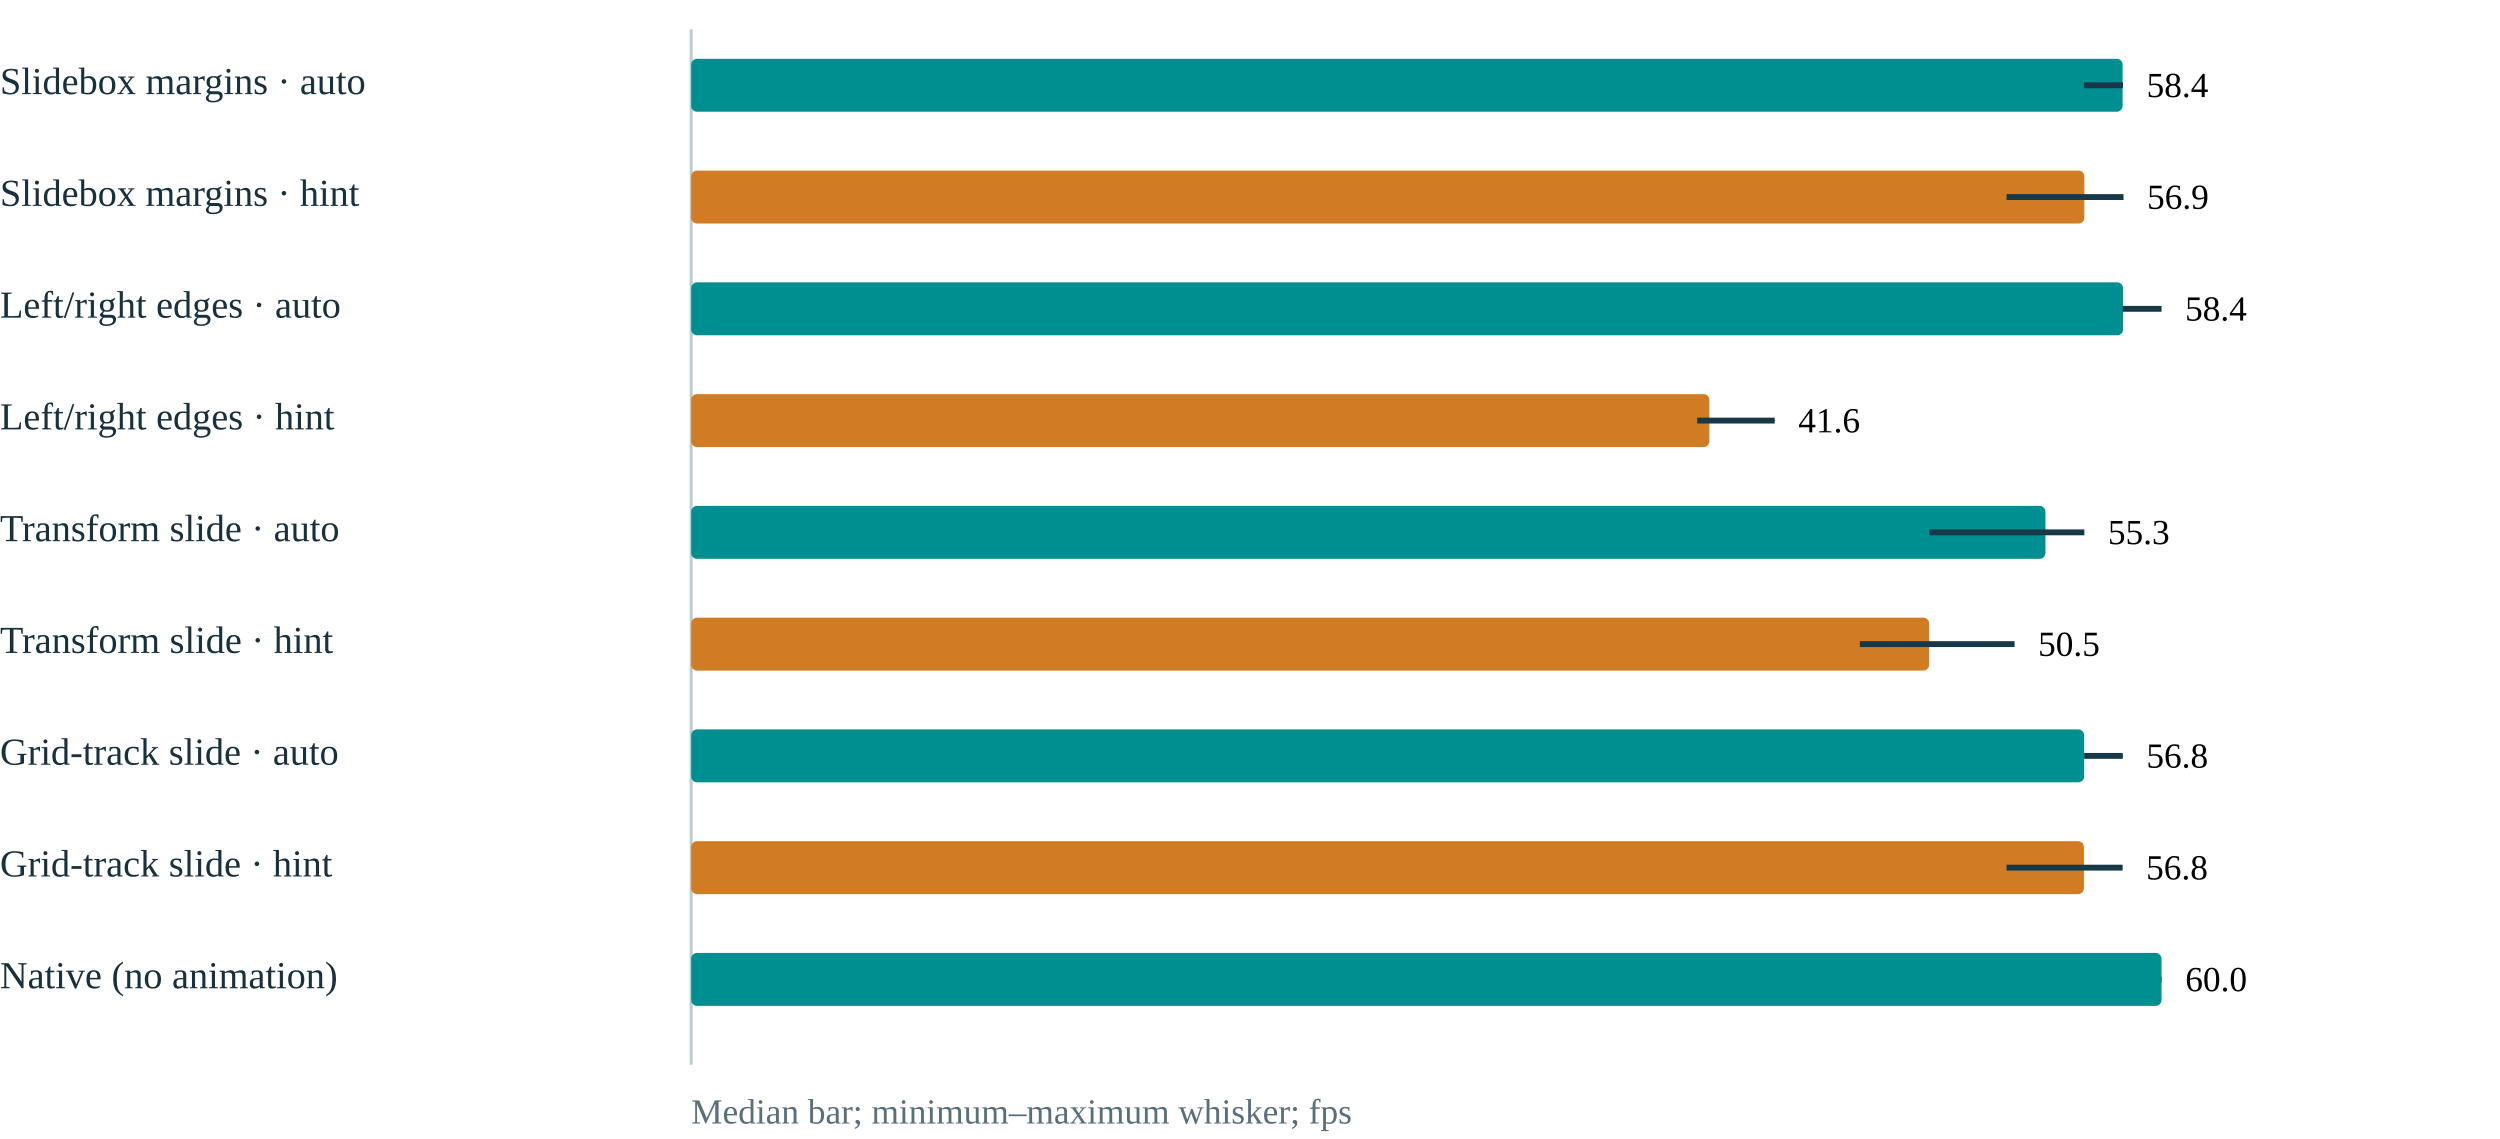
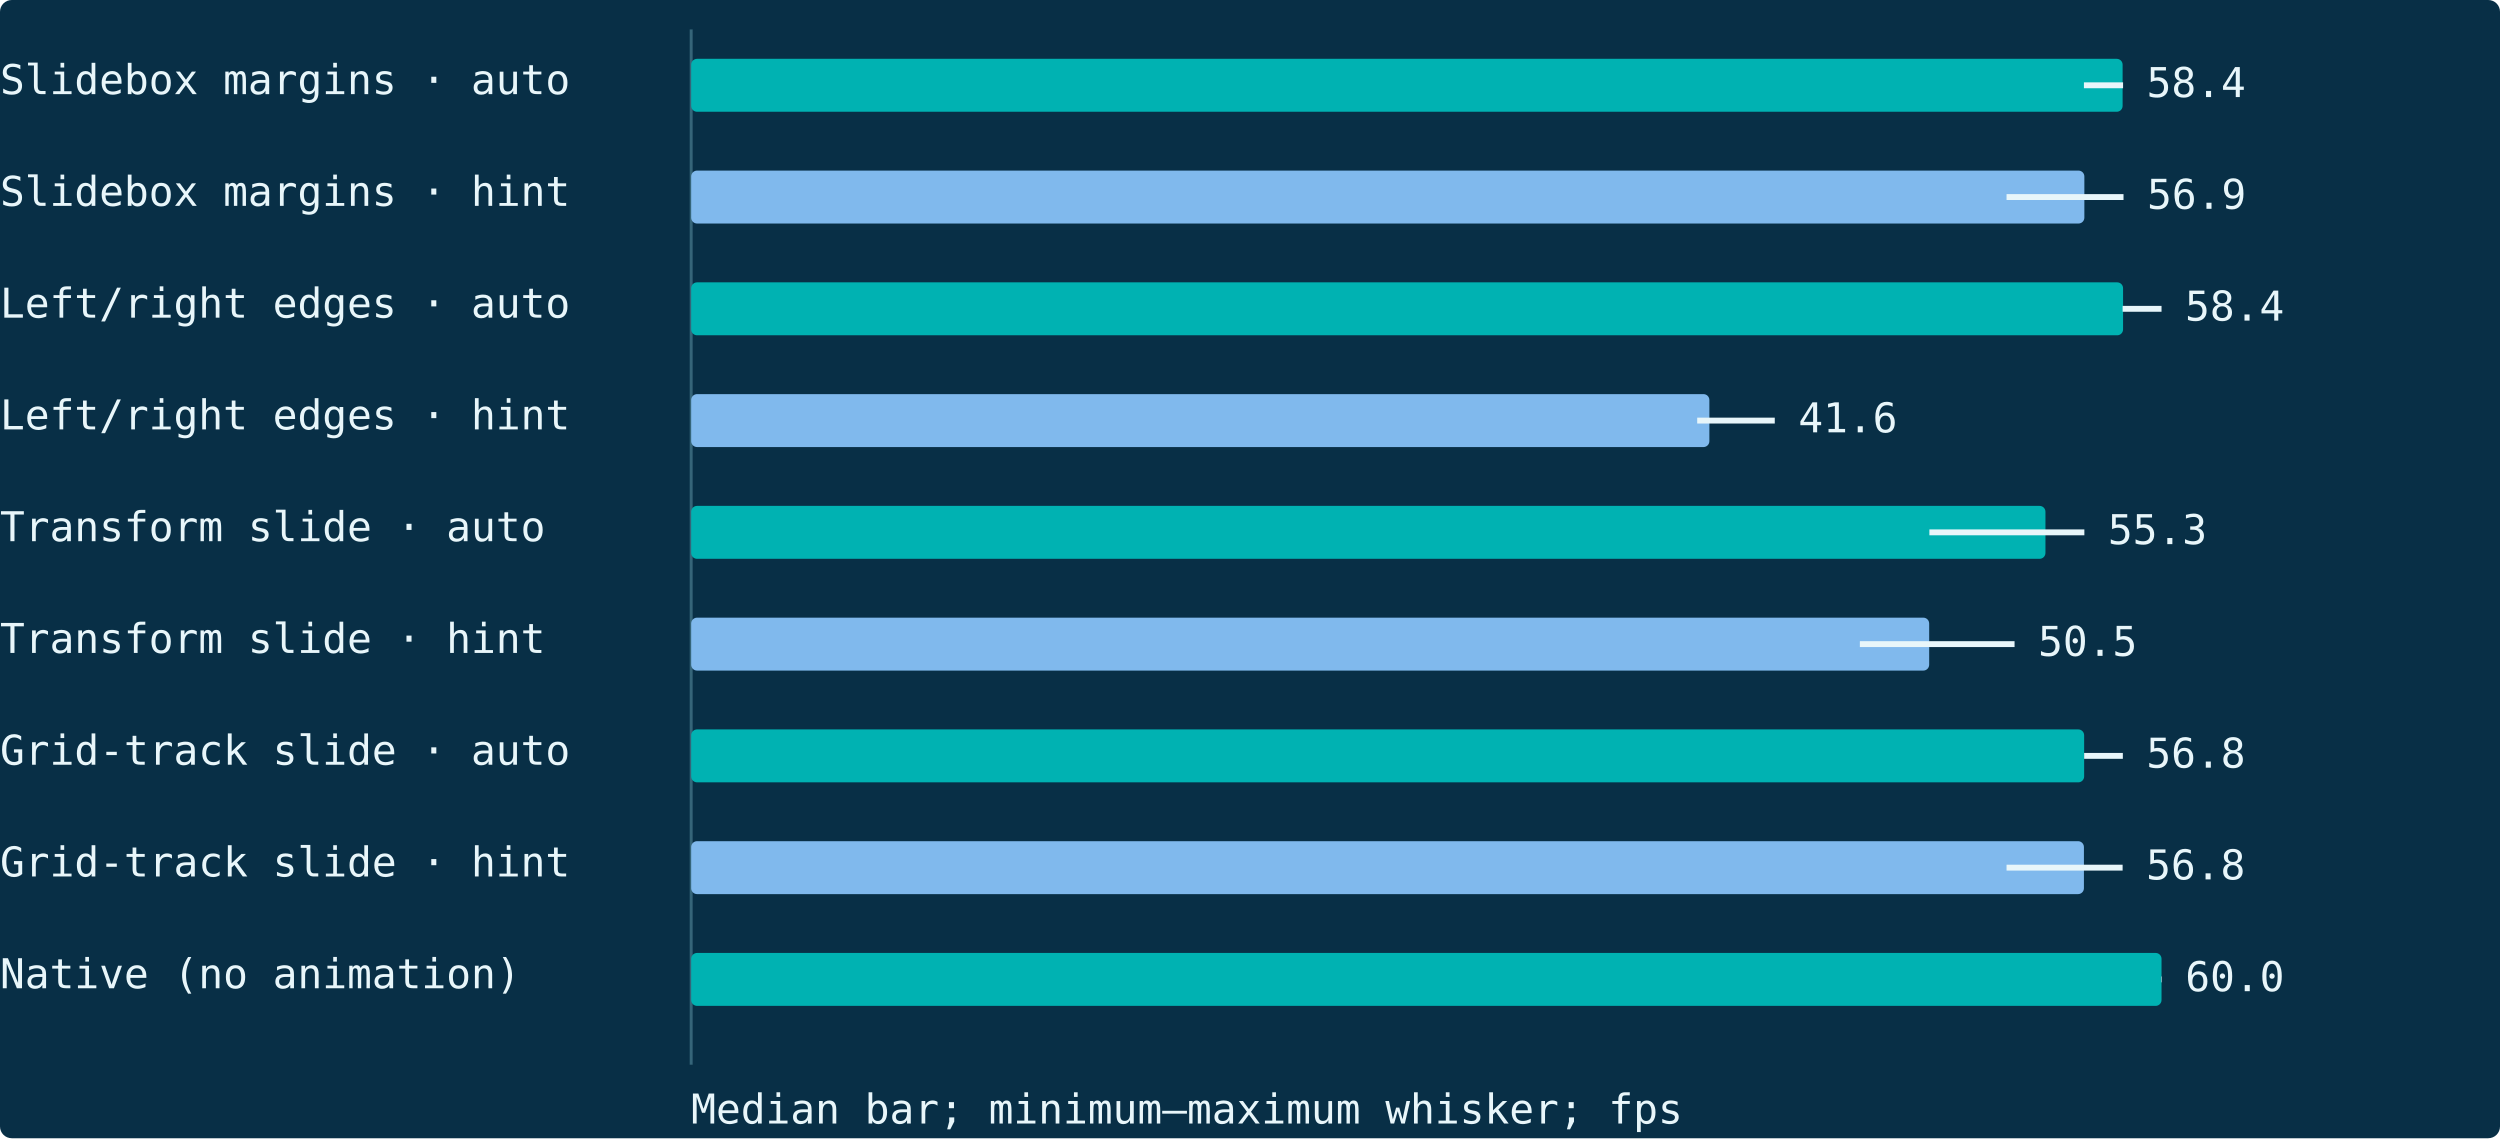
<svg xmlns="http://www.w3.org/2000/svg" viewBox="0 0 850 387" role="img" aria-label="rAF callback FPS, 500 controls">
-   <line x1="235" x2="235" y1="10" y2="362" stroke="#b9ccd6" />
-   <text x="0" y="32" font-size="13" fill="#18313e">Slidebox margins · auto</text>
-   <rect x="235" y="20" width="486.688" height="18" rx="2" fill="#008f91" />
-   <line x1="708.535" x2="721.842" y1="29" y2="29" stroke="#173847" stroke-width="2" />
+   <style data-brand="nabous">text{font-family:"Cascadia Mono","SFMono-Regular",Consolas,monospace;fill:#e8f6fa;font-size:14px}svg{color-scheme:dark}</style>
+   <rect data-brand="nabous" width="100%" height="100%" rx="4" fill="#082f46" />
+   <line x1="235" x2="235" y1="10" y2="362" stroke="#8ac9d859" />
+   <text x="0" y="32" font-size="13" fill="#e8f6fa">Slidebox margins · auto</text>
+   <rect x="235" y="20" width="486.688" height="18" rx="2" fill="#00b2b2" />
+   <line x1="708.535" x2="721.842" y1="29" y2="29" stroke="#e8f6fa" stroke-width="2" />
  <text x="729.842" y="33" font-size="12">58.4</text>
-   <text x="0" y="70" font-size="13" fill="#18313e">Slidebox margins · hint</text>
-   <rect x="235" y="58" width="473.684" height="18" rx="2" fill="#d17b22" />
-   <line x1="682.227" x2="721.996" y1="67" y2="67" stroke="#173847" stroke-width="2" />
+   <text x="0" y="70" font-size="13" fill="#e8f6fa">Slidebox margins · hint</text>
+   <rect x="235" y="58" width="473.684" height="18" rx="2" fill="#80b9ed" />
+   <line x1="682.227" x2="721.996" y1="67" y2="67" stroke="#e8f6fa" stroke-width="2" />
  <text x="729.996" y="71" font-size="12">56.9</text>
-   <text x="0" y="108" font-size="13" fill="#18313e">Left/right edges · auto</text>
-   <rect x="235" y="96" width="486.842" height="18" rx="2" fill="#008f91" />
-   <line x1="721.688" x2="734.921" y1="105" y2="105" stroke="#173847" stroke-width="2" />
+   <text x="0" y="108" font-size="13" fill="#e8f6fa">Left/right edges · auto</text>
+   <rect x="235" y="96" width="486.842" height="18" rx="2" fill="#00b2b2" />
+   <line x1="721.688" x2="734.921" y1="105" y2="105" stroke="#e8f6fa" stroke-width="2" />
  <text x="742.921" y="109" font-size="12">58.4</text>
-   <text x="0" y="146" font-size="13" fill="#18313e">Left/right edges · hint</text>
-   <rect x="235" y="134" width="346.187" height="18" rx="2" fill="#d17b22" />
-   <line x1="577.051" x2="603.421" y1="143" y2="143" stroke="#173847" stroke-width="2" />
+   <text x="0" y="146" font-size="13" fill="#e8f6fa">Left/right edges · hint</text>
+   <rect x="235" y="134" width="346.187" height="18" rx="2" fill="#80b9ed" />
+   <line x1="577.051" x2="603.421" y1="143" y2="143" stroke="#e8f6fa" stroke-width="2" />
  <text x="611.421" y="147" font-size="12">41.6</text>
-   <text x="0" y="184" font-size="13" fill="#18313e">Transform slide · auto</text>
-   <rect x="235" y="172" width="460.454" height="18" rx="2" fill="#008f91" />
-   <line x1="655.986" x2="708.684" y1="181" y2="181" stroke="#173847" stroke-width="2" />
+   <text x="0" y="184" font-size="13" fill="#e8f6fa">Transform slide · auto</text>
+   <rect x="235" y="172" width="460.454" height="18" rx="2" fill="#00b2b2" />
+   <line x1="655.986" x2="708.684" y1="181" y2="181" stroke="#e8f6fa" stroke-width="2" />
  <text x="716.684" y="185" font-size="12">55.3</text>
-   <text x="0" y="222" font-size="13" fill="#18313e">Transform slide · hint</text>
-   <rect x="235" y="210" width="420.92" height="18" rx="2" fill="#d17b22" />
-   <line x1="632.352" x2="684.95" y1="219" y2="219" stroke="#173847" stroke-width="2" />
+   <text x="0" y="222" font-size="13" fill="#e8f6fa">Transform slide · hint</text>
+   <rect x="235" y="210" width="420.92" height="18" rx="2" fill="#80b9ed" />
+   <line x1="632.352" x2="684.95" y1="219" y2="219" stroke="#e8f6fa" stroke-width="2" />
  <text x="692.95" y="223" font-size="12">50.5</text>
-   <text x="0" y="260" font-size="13" fill="#18313e">Grid-track slide · auto</text>
-   <rect x="235" y="248" width="473.609" height="18" rx="2" fill="#008f91" />
-   <line x1="708.609" x2="721.765" y1="257" y2="257" stroke="#173847" stroke-width="2" />
+   <text x="0" y="260" font-size="13" fill="#e8f6fa">Grid-track slide · auto</text>
+   <rect x="235" y="248" width="473.609" height="18" rx="2" fill="#00b2b2" />
+   <line x1="708.609" x2="721.765" y1="257" y2="257" stroke="#e8f6fa" stroke-width="2" />
  <text x="729.765" y="261" font-size="12">56.8</text>
-   <text x="0" y="298" font-size="13" fill="#18313e">Grid-track slide · hint</text>
-   <rect x="235" y="286" width="473.535" height="18" rx="2" fill="#d17b22" />
-   <line x1="682.227" x2="721.688" y1="295" y2="295" stroke="#173847" stroke-width="2" />
+   <text x="0" y="298" font-size="13" fill="#e8f6fa">Grid-track slide · hint</text>
+   <rect x="235" y="286" width="473.535" height="18" rx="2" fill="#80b9ed" />
+   <line x1="682.227" x2="721.688" y1="295" y2="295" stroke="#e8f6fa" stroke-width="2" />
  <text x="729.688" y="299" font-size="12">56.8</text>
-   <text x="0" y="336" font-size="13" fill="#18313e">Native (no animation) </text>
-   <rect x="235" y="324" width="499.921" height="18" rx="2" fill="#008f91" />
-   <line x1="734.842" x2="735" y1="333" y2="333" stroke="#173847" stroke-width="2" />
+   <text x="0" y="336" font-size="13" fill="#e8f6fa">Native (no animation) </text>
+   <rect x="235" y="324" width="499.921" height="18" rx="2" fill="#00b2b2" />
+   <line x1="734.842" x2="735" y1="333" y2="333" stroke="#e8f6fa" stroke-width="2" />
  <text x="743" y="337" font-size="12">60.0</text>
  <text x="235" y="382" fill="#586f7c" font-size="12">Median bar; minimum–maximum whisker; fps</text>
</svg>
